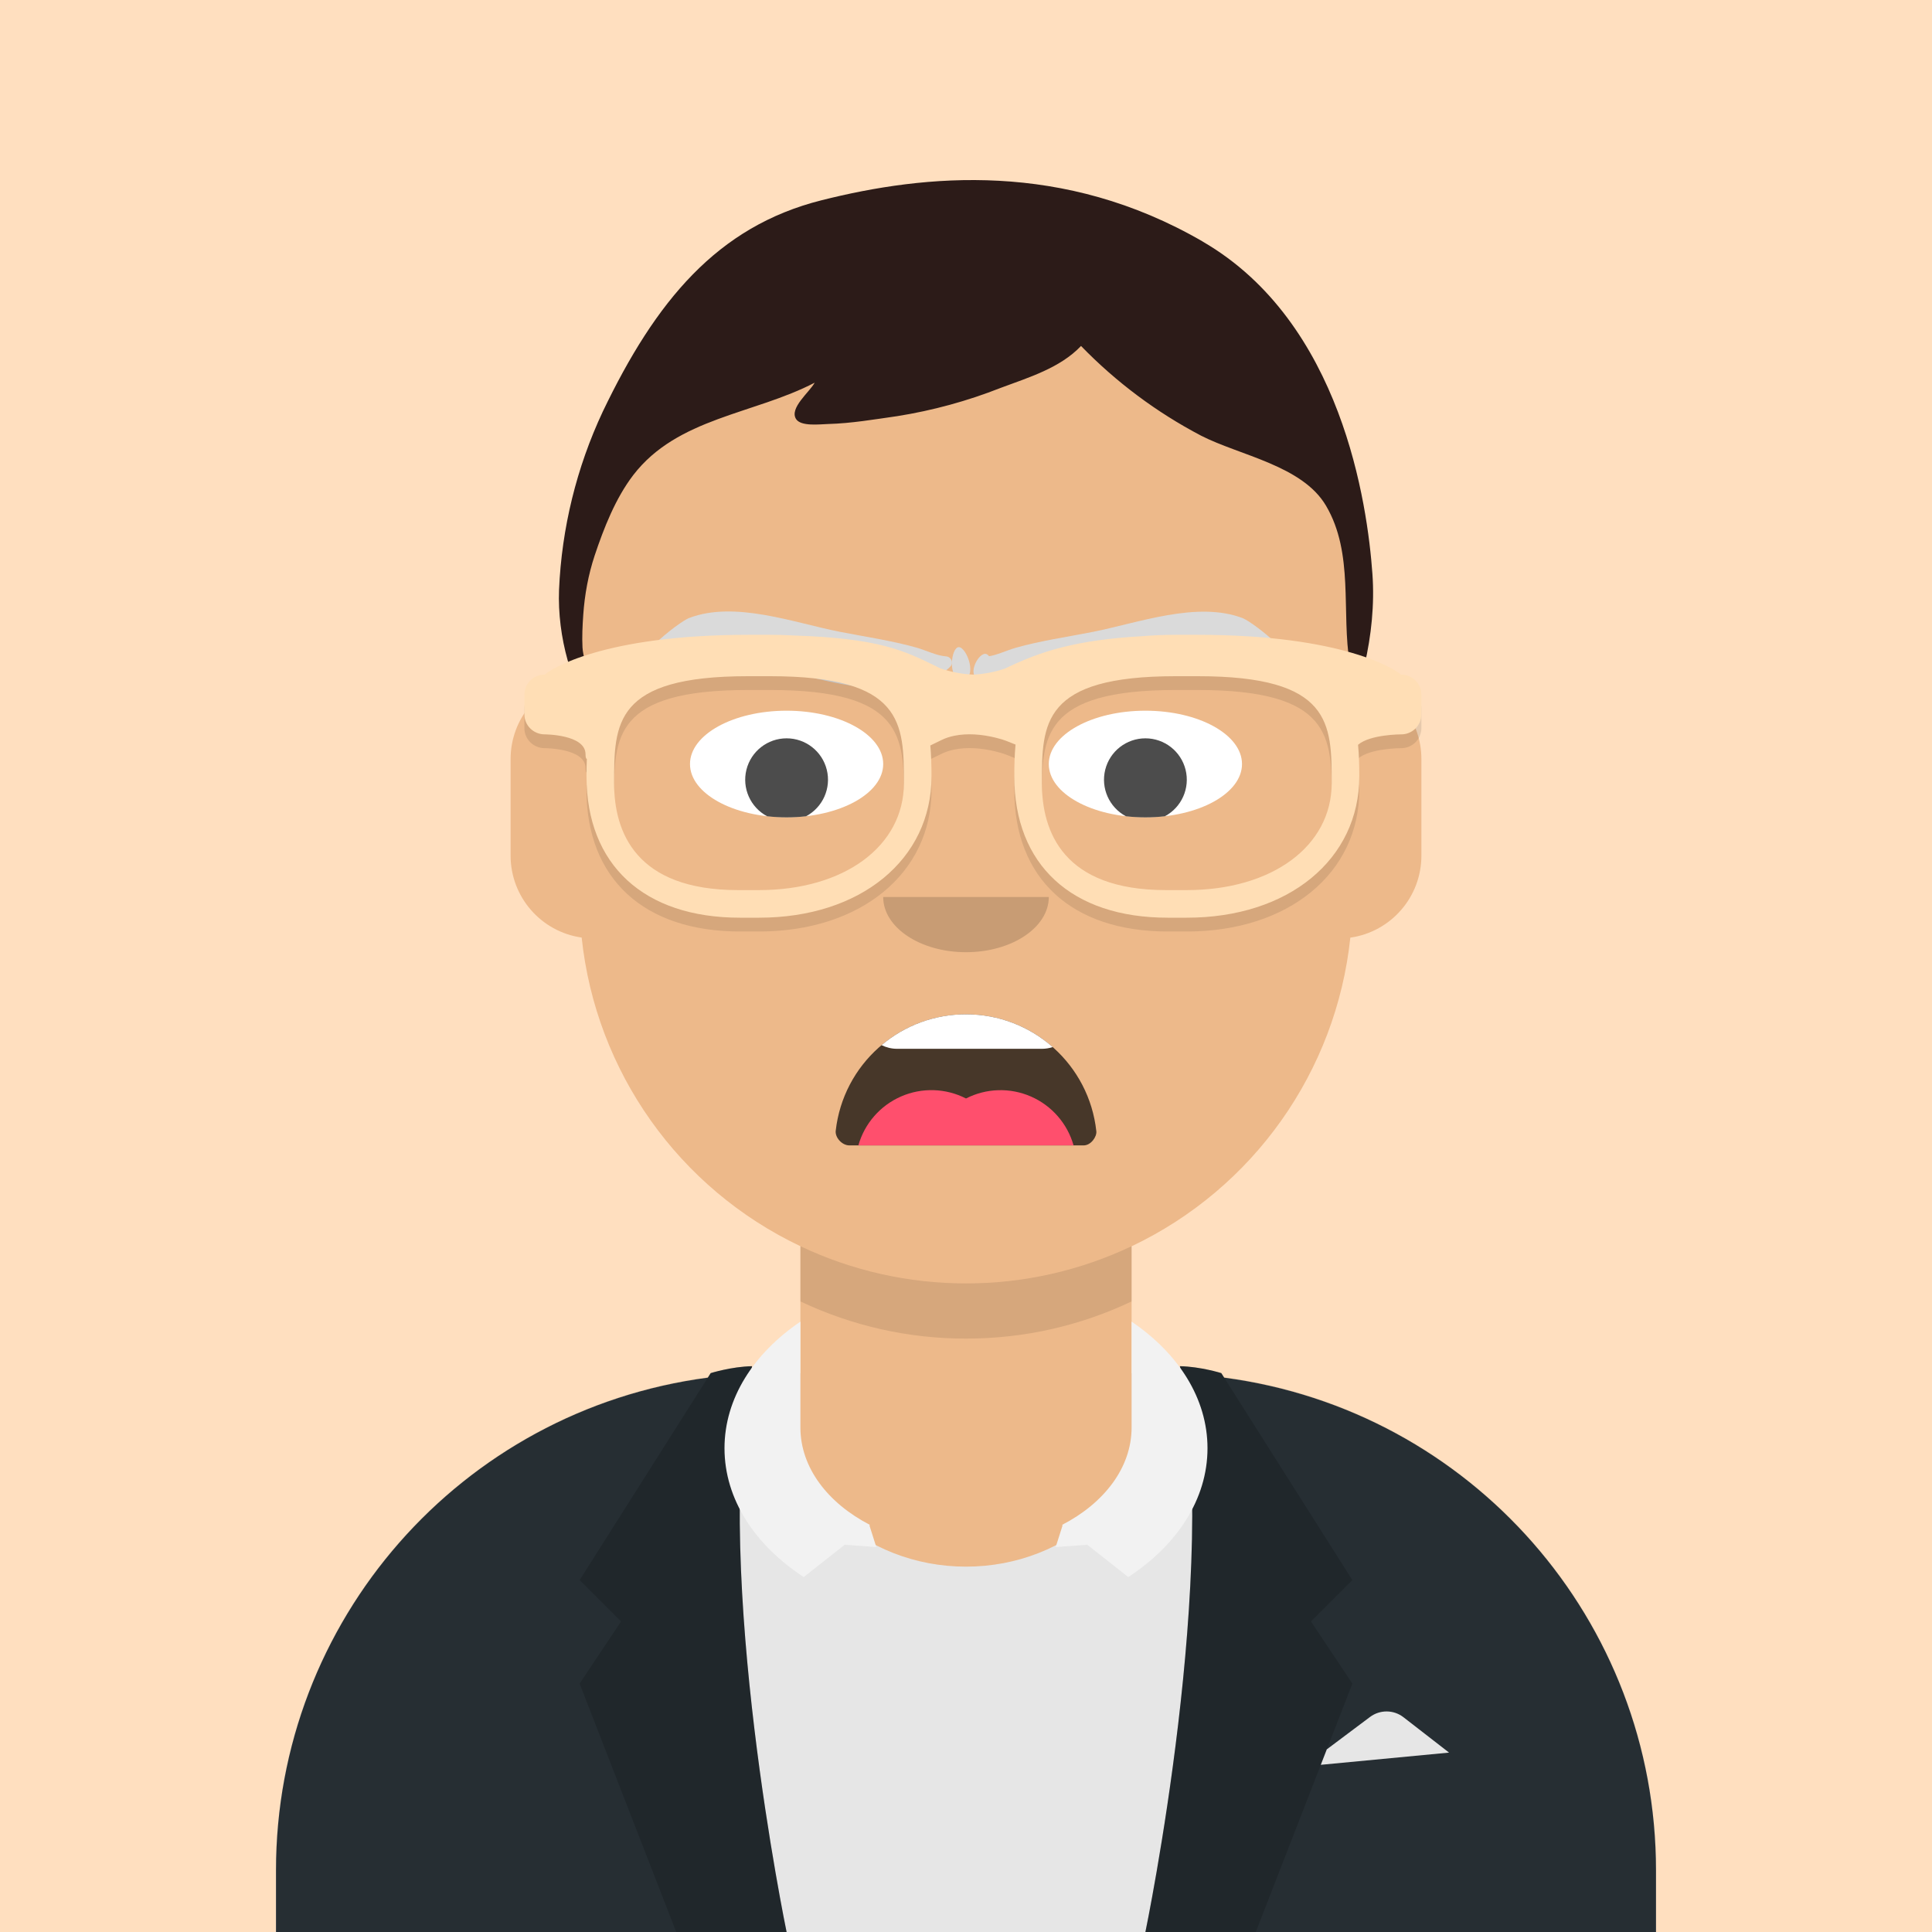
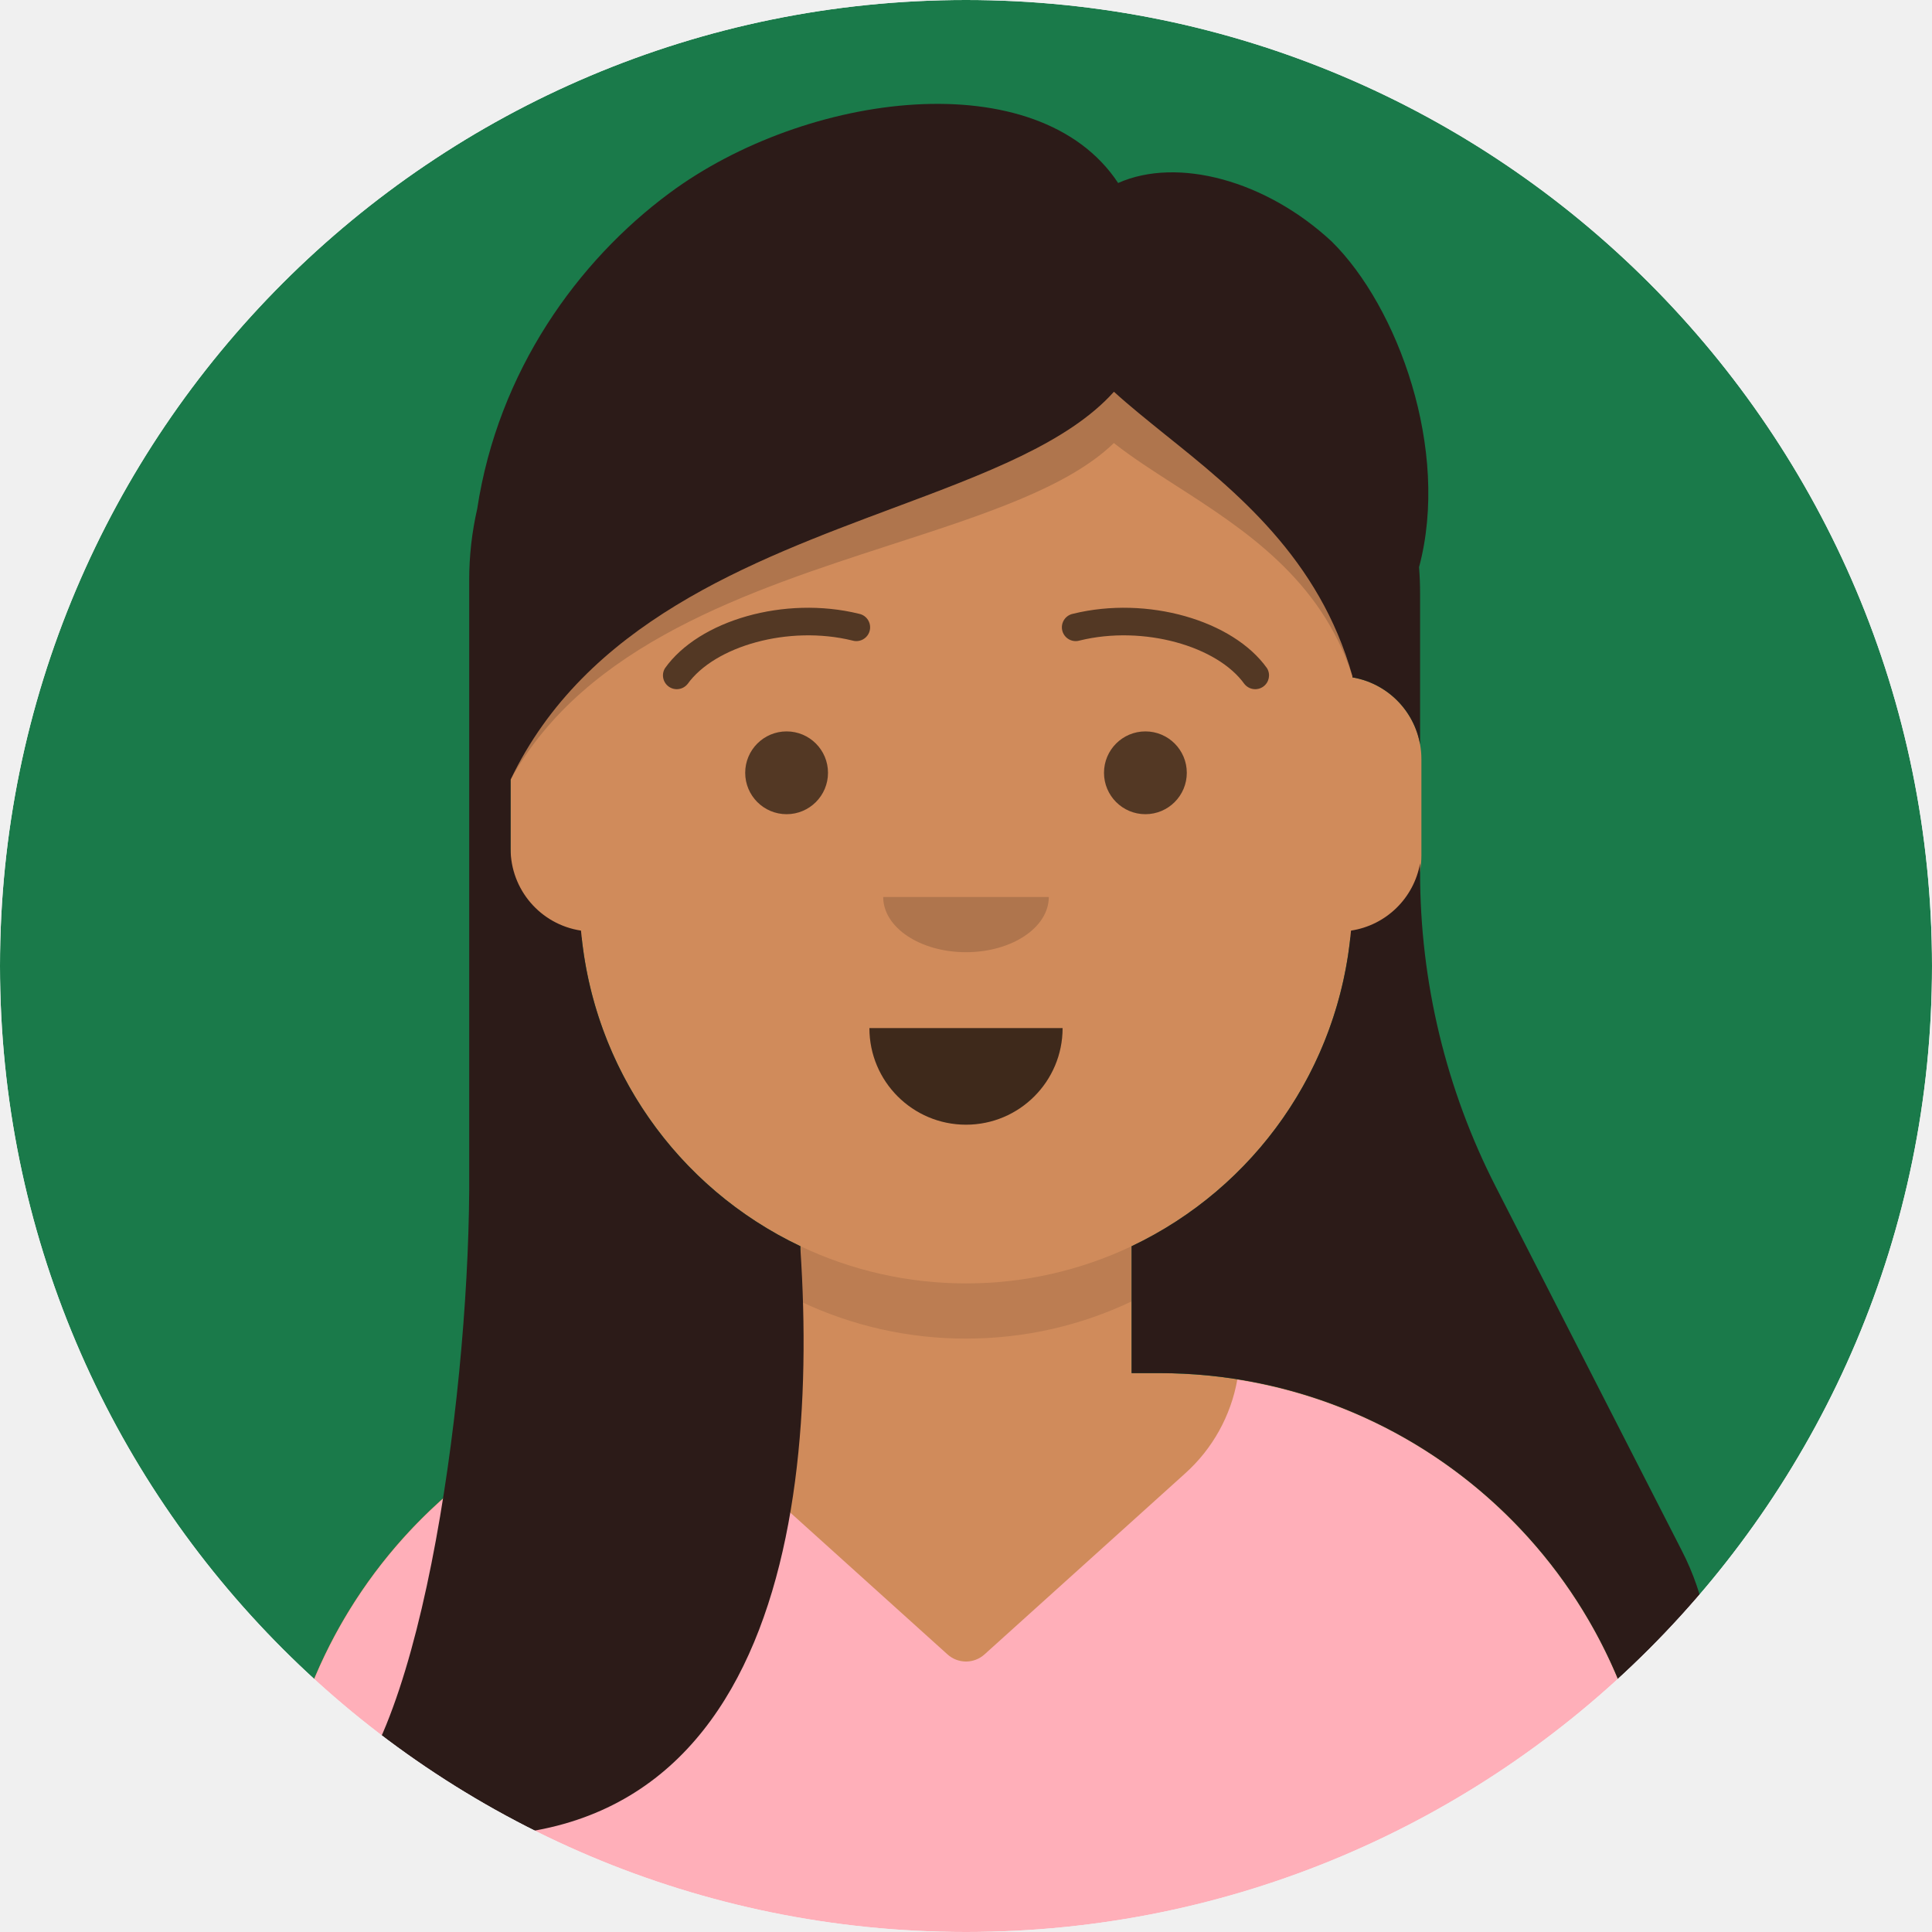
- <svg xmlns="http://www.w3.org/2000/svg" viewBox="0 0 280 280" fill="none" shape-rendering="auto">
-   <mask id="viewboxMask">
-     <rect width="280" height="280" rx="0" ry="0" x="0" y="0" fill="#fff" />
-   </mask>
-   <g mask="url(#viewboxMask)">
-     <rect fill="#ffdfbf" width="280" height="280" x="0" y="0" />
-     <g transform="translate(8)">
-       <path d="M132 36a56 56 0 0 0-56 56v6.17A12 12 0 0 0 66 110v14a12 12 0 0 0 10.3 11.88 56.04 56.04 0 0 0 31.7 44.73v18.4h-4a72 72 0 0 0-72 72v9h200v-9a72 72 0 0 0-72-72h-4v-18.39a56.04 56.04 0 0 0 31.7-44.73A12 12 0 0 0 198 124v-14a12 12 0 0 0-10-11.83V92a56 56 0 0 0-56-56Z" fill="#edb98a" />
-       <path d="M108 180.61v8a55.79 55.79 0 0 0 24 5.39c8.59 0 16.73-1.93 24-5.39v-8a55.79 55.79 0 0 1-24 5.39 55.79 55.79 0 0 1-24-5.39Z" fill="#000" fill-opacity=".1" />
-       <g transform="translate(0 170)">
-         <path d="M132 57.05c14.91 0 27-11.2 27-25 0-1.01-.06-2.01-.2-3h1.2a72 72 0 0 1 72 72V110H32v-8.95a72 72 0 0 1 72-72h1.2c-.14.99-.2 1.99-.2 3 0 13.8 12.09 25 27 25Z" fill="#E6E6E6" />
-         <path d="M100.78 29.12 101 28c-2.96.05-6 1-6 1l-.42.66A72.01 72.01 0 0 0 32 101.06V110h74s-10.7-51.56-5.24-80.8l.02-.08ZM158 110s11-53 5-82c2.96.05 6 1 6 1l.42.66a72.01 72.01 0 0 1 62.58 71.4V110h-74Z" fill="#262e33" />
-         <path d="M101 28c-6 29 5 82 5 82H90L76 74l6-9-6-6 19-30s3.04-.95 6-1ZM163 28c6 29-5 82-5 82h16l14-36-6-9 6-6-19-30s-3.04-.95-6-1Z" fill-rule="evenodd" clip-rule="evenodd" fill="#000" fill-opacity=".15" />
-         <path d="M108 21.54c-6.77 4.6-11 11.12-11 18.35 0 7.4 4.43 14.05 11.48 18.67l5.94-4.68 4.58.33-1-3.15.08-.06c-6.1-3.15-10.08-8.3-10.08-14.12V21.54ZM156 36.88c0 5.82-3.98 10.97-10.08 14.12l.08.06-1 3.15 4.58-.33 5.94 4.68C162.57 53.94 167 47.29 167 39.89c0-7.23-4.23-13.75-11-18.35v15.34Z" fill="#F2F2F2" />
-         <path d="m183.42 85.77.87-2.24 6.27-4.7a4 4 0 0 1 4.85.05l6.6 5.12-18.59 1.77Z" fill="#E6E6E6" />
-       </g>
-       <g transform="translate(78 134)">
-         <path fill-rule="evenodd" clip-rule="evenodd" d="M35.12 29.87a19 19 0 0 1 37.77.09c.08.77-.77 2.04-1.85 2.04H37.1C36 32 35 30.82 35.12 29.87Z" fill="#000" fill-opacity=".7" />
-         <path d="M69.59 32H38.4a11 11 0 0 1 15.6-6.8A11 11 0 0 1 69.59 32Z" fill="#FF4F6D" />
-         <path d="M66.57 17.75A5 5 0 0 1 65 18H44c-.8 0-1.57-.2-2.24-.53A18.92 18.92 0 0 1 54 13c4.82 0 9.22 1.8 12.57 4.75Z" fill="#fff" />
-       </g>
-       <g transform="translate(104 122)">
-         <path fill-rule="evenodd" clip-rule="evenodd" d="M16 8c0 4.42 5.37 8 12 8s12-3.58 12-8" fill="#000" fill-opacity=".16" />
-       </g>
-       <g transform="translate(76 90)">
-         <path d="M44 20.73c0 4.26-6.27 7.72-14 7.72S16 25 16 20.73C16 16.46 22.27 13 30 13s14 3.46 14 7.73ZM96 20.73c0 4.26-6.27 7.72-14 7.72S68 25 68 20.73C68 16.46 74.27 13 82 13s14 3.46 14 7.73Z" fill="#fff" />
-         <path d="M32.82 28.3a25.15 25.15 0 0 1-5.64 0 6 6 0 1 1 5.64 0ZM84.82 28.3a25.15 25.15 0 0 1-5.64 0 6 6 0 1 1 5.64 0Z" fill="#000" fill-opacity=".7" />
-       </g>
-       <g transform="translate(76 82)">
-         <g fill-rule="evenodd" clip-rule="evenodd" fill="#DADADA">
-           <path d="M57 12.82ZM96.12 7.6c1.46.56 9.19 6.43 7.86 9.16a.8.8 0 0 1-1.29.22 10.63 10.63 0 0 0-1.7-1.19c-5.1-2.84-11.3-1.93-16.73-.91-6.12 1.14-12.11 3.48-18.39 2.67-2.04-.26-6.08-1.22-7.63-2.96-.47-.53-.06-1.38.64-1.43 1.44-.11 2.86-.86 4.33-1.28 3.65-1.03 7.4-1.56 11.11-2.29 6.62-1.3 15.17-4.53 21.8-2Z" />
-           <path d="M58.76 12.76c-1.17.04-2.8 3.56-.56 3.68 2.23.11 1.73-3.72.56-3.68ZM55 12.8c0-.01 0-.01 0 0ZM15.88 7.56c-1.46.56-9.19 6.43-7.86 9.16.24.5.89.6 1.29.22.55-.52 1.58-1.11 1.71-1.18 5.1-2.84 11.3-1.93 16.73-.91 6.12 1.14 12.11 3.48 18.39 2.67 2.04-.26 6.08-1.22 7.63-2.96.47-.53.06-1.38-.64-1.43-1.44-.11-2.86-.86-4.33-1.28-3.65-1.03-7.4-1.56-11.11-2.29-6.62-1.3-15.17-4.53-21.8-2Z" />
-           <path d="M54.97 11.79c1.17.04 2.77 4.5.53 4.67-2.24.18-1.7-4.71-.53-4.67Z" />
+ <svg xmlns="http://www.w3.org/2000/svg" viewBox="0 0 512 512" width="512" height="512">
+   <defs>
+     <clipPath id="fc">
+       <circle cx="256" cy="256" r="256" />
+     </clipPath>
+   </defs>
+   <g clip-path="url(#fc)">
+     <svg viewBox="0 0 280 280" width="512" height="512" preserveAspectRatio="xMidYMid meet">
+       <mask id="viewboxMask">
+         <rect width="280" height="280" rx="0" ry="0" x="0" y="0" fill="#fff" />
+       </mask>
+       <g mask="url(#viewboxMask)">
+         <rect fill="#1A7A4A" width="280" height="280" x="0" y="0" />
+         <g transform="translate(8)">
+           <path d="M132 36a56 56 0 0 0-56 56v6.17A12 12 0 0 0 66 110v14a12 12 0 0 0 10.3 11.88 56.04 56.04 0 0 0 31.7 44.73v18.4h-4a72 72 0 0 0-72 72v9h200v-9a72 72 0 0 0-72-72h-4v-18.39a56.04 56.04 0 0 0 31.7-44.73A12 12 0 0 0 198 124v-14a12 12 0 0 0-10-11.83V92a56 56 0 0 0-56-56Z" fill="#d08b5b" />
+           <path d="M108 180.61v8a55.79 55.79 0 0 0 24 5.39c8.59 0 16.73-1.93 24-5.39v-8a55.79 55.79 0 0 1-24 5.39 55.79 55.79 0 0 1-24-5.39Z" fill="#000" fill-opacity=".1" />
+           <g transform="translate(0 170)">
+             <path d="M92.68 29.94A72.02 72.02 0 0 0 32 101.05V110h200v-8.95a72.02 72.02 0 0 0-60.68-71.11 23.87 23.87 0 0 1-7.56 13.6l-29.08 26.23a4 4 0 0 1-5.36 0l-29.08-26.23a23.87 23.87 0 0 1-7.56-13.6Z" fill="#ffafb9" />
+           </g>
+           <g transform="translate(78 134)">
+             <path fill-rule="evenodd" clip-rule="evenodd" d="M40 15a14 14 0 1 0 28 0" fill="#000" fill-opacity=".7" />
+           </g>
+           <g transform="translate(104 122)">
+             <path fill-rule="evenodd" clip-rule="evenodd" d="M16 8c0 4.42 5.37 8 12 8s12-3.58 12-8" fill="#000" fill-opacity=".16" />
+           </g>
+           <g transform="translate(76 90)">
+             <path d="M36 22a6 6 0 1 1-12 0 6 6 0 0 1 12 0ZM88 22a6 6 0 1 1-12 0 6 6 0 0 1 12 0Z" fill="#000" fill-opacity=".6" />
+           </g>
+           <g transform="translate(76 82)">
+             <path d="M15.63 17.16c3.92-5.51 14.65-8.6 23.9-6.33a2 2 0 1 0 .95-3.88c-10.74-2.64-23.17.94-28.11 7.9a2 2 0 0 0 3.26 2.3ZM96.37 17.16c-3.91-5.51-14.65-8.6-23.9-6.33a2 2 0 1 1-.95-3.88c10.74-2.64 23.17.94 28.11 7.9a2 2 0 0 1-3.26 2.3Z" fill="#000" fill-opacity=".6" />
+           </g>
+           <g transform="translate(-1)">
+             <path d="M67 113c10.86-22.7 34.67-31.6 55.44-39.36 13.32-4.97 25.39-9.48 32-16.86 2.22 2.02 4.75 4.05 7.41 6.2C172.06 71.16 184.21 80.91 189 98v.17a12 12 0 0 1 9.81 9.72V86.04c0-1.3-.05-2.57-.15-3.84 4.54-17-3.1-37.78-12.66-47.2-9.48-8.82-22.3-12.32-30.95-8.48C143.45 8.98 109.9 13.24 90 28c-13.22 9.8-24.79 25.72-27.84 45.75A46.18 46.18 0 0 0 61 84.05v88.5c-.2 31.5-7.4 82.49-21 90.45 62.36 16.8 71.93-38.15 69-82v-.39a56.03 56.03 0 0 1-31.8-45.74A12 12 0 0 1 67 123v-10ZM157 180.61a56.03 56.03 0 0 0 31.8-45.74 12 12 0 0 0 10.01-9.76v1.36A100 100 0 0 0 209.78 172l26.95 52.71a37.79 37.79 0 0 1-3.94 40.76A72 72 0 0 0 161 199h-4v-18.39Z" fill="#2c1b18" />
+             <path d="M67 113c10.86-22.7 34.67-31.6 55.44-39.36 13.32-4.97 25.39-9.48 32-16.86 2.22 2.02 4.75 4.05 7.41 6.2 10.19 8.17 22.3 17.89 27.11 34.9-4.57-14.04-15.75-21.22-25.6-27.55-3.21-2.06-6.28-4.03-8.93-6.12-6.6 6.4-18.67 10.32-32 14.64C101.68 85.58 77.87 93.3 67 113Z" fill="#000" fill-opacity=".16" />
+           </g>
+           <g transform="translate(49 72)" />
+           <g transform="translate(62 42)" />
        </g>
      </g>
-       <g transform="translate(-1)">
-         <path fill-rule="evenodd" clip-rule="evenodd" d="M167.3 35c-20.18-11.7-40.17-9.78-55.26-5.97-15.1 3.8-24.02 14.62-31.68 30.62a67.68 67.68 0 0 0-6.34 25.83c-.13 3.41.33 6.94 1.25 10.22.33 1.2 2.15 5.39 2.65 2 .17-1.12-.44-2.67-.5-3.86-.08-1.57 0-3.16.11-4.73.2-2.92.73-5.8 1.65-8.59 1.33-3.98 3.02-8.3 5.6-11.67 6.4-8.33 17.49-8.8 26.29-13.39-.77 1.4-3.7 3.68-2.7 5.27.71 1.1 3.38.76 4.65.72 3.35-.09 6.72-.67 10.02-1.14a71.5 71.5 0 0 0 15-4.1c4.02-1.5 8.61-2.88 11.63-6.07a68.67 68.67 0 0 0 17.4 13c5.62 2.88 14.68 4.32 18.11 10.16 4.07 6.91 2.2 15.4 3.44 22.9.47 2.85 1.54 2.79 2.13.24 1-4.33 1.47-8.83 1.15-13.28-.72-10.05-4.4-36.45-24.6-48.15Z" fill="#2c1b18" />
-       </g>
-       <g transform="translate(49 72)" />
-       <g transform="translate(62 42)">
-         <g fill-rule="evenodd" clip-rule="evenodd">
-           <path d="M38.5 52c-21.3 0-28.85 5.1-29.55 5.77A2.92 2.92 0 0 0 6 60.66v2.88c0 1.6 1.32 2.89 2.95 2.89 0 0 5.91 0 5.91 2.88 0 .44.07.65.19.68-.04.82-.05 1.66-.05 2.5C15 85.34 23.31 93 37.24 93H40c14.72 0 25-8.43 25-20.5 0-1.5-.04-3-.17-4.46l1.58-.77c.58-.29 1.21-.5 1.9-.64 1.85-.38 3.95-.22 5.99.28.73.18 1.26.35 1.5.45l1.38.55c-.14 1.5-.18 3.04-.18 4.6C77 85.34 85.31 93 99.24 93H102c14.72 0 25-8.43 25-20.5 0-1.54-.04-3.07-.18-4.56 1.74-1.51 6.22-1.51 6.22-1.51a2.92 2.92 0 0 0 2.96-2.89v-2.88c0-1.6-1.32-2.89-2.96-2.89-.69-.67-8.25-5.77-29.54-5.77H100.53c-1.8 0-3.44.07-4.97.2-9.54.54-14.68 2.15-19.92 4.7a17 17 0 0 1-4.56.87 17.01 17.01 0 0 1-4.81-.91l-.42-.2v-.01c-4.94-2.42-8.43-4.13-20.78-4.55a61.2 61.2 0 0 0-3.6-.1H38.5ZM19 73.5C19 64.84 19 58 38.39 58h3.22C61 58 61 64.84 61 73.5 61 82.63 52.36 89 40 89h-3.03C22.12 89 19 80.57 19 73.5Zm62 0c0-8.66 0-15.5 19.39-15.5h3.22C123 58 123 64.84 123 73.5c0 9.13-8.64 15.5-21 15.5h-3.03C84.12 89 81 80.57 81 73.5Z" fill="#000" fill-opacity=".1" />
-           <path d="M38.5 50c-21.3 0-28.85 5.1-29.55 5.77A2.92 2.92 0 0 0 6 58.66v2.88c0 1.6 1.32 2.89 2.95 2.89 0 0 5.91 0 5.91 2.88 0 .44.07.65.19.68-.04.82-.05 1.66-.05 2.5C15 83.34 23.31 91 37.24 91H40c14.72 0 25-8.43 25-20.5 0-1.5-.04-3-.17-4.46l1.58-.77c.58-.29 1.21-.5 1.9-.64 1.85-.38 3.95-.22 5.99.28.73.18 1.26.35 1.5.45l1.38.55c-.14 1.5-.18 3.04-.18 4.6C77 83.34 85.31 91 99.24 91H102c14.72 0 25-8.43 25-20.5 0-1.54-.04-3.07-.18-4.56 1.74-1.51 6.22-1.51 6.22-1.51a2.92 2.92 0 0 0 2.96-2.89v-2.88c0-1.6-1.32-2.89-2.96-2.89-.69-.67-8.25-5.77-29.54-5.77H100.53c-1.8 0-3.44.07-4.97.2-9.54.54-14.68 2.15-19.92 4.7a17 17 0 0 1-4.56.87 17.01 17.01 0 0 1-4.81-.91l-.42-.2v-.01c-4.94-2.42-8.43-4.13-20.78-4.55a61.2 61.2 0 0 0-3.6-.1H38.5ZM19 71.5C19 62.84 19 56 38.39 56h3.22C61 56 61 62.84 61 71.5 61 80.63 52.36 87 40 87h-3.03C22.12 87 19 78.57 19 71.5Zm62 0c0-8.66 0-15.5 19.39-15.5h3.22C123 56 123 62.84 123 71.5c0 9.13-8.64 15.5-21 15.5h-3.03C84.12 87 81 78.57 81 71.5Z" fill="#ffdeb5" />
-         </g>
-       </g>
-     </g>
+     </svg>
  </g>
</svg>
